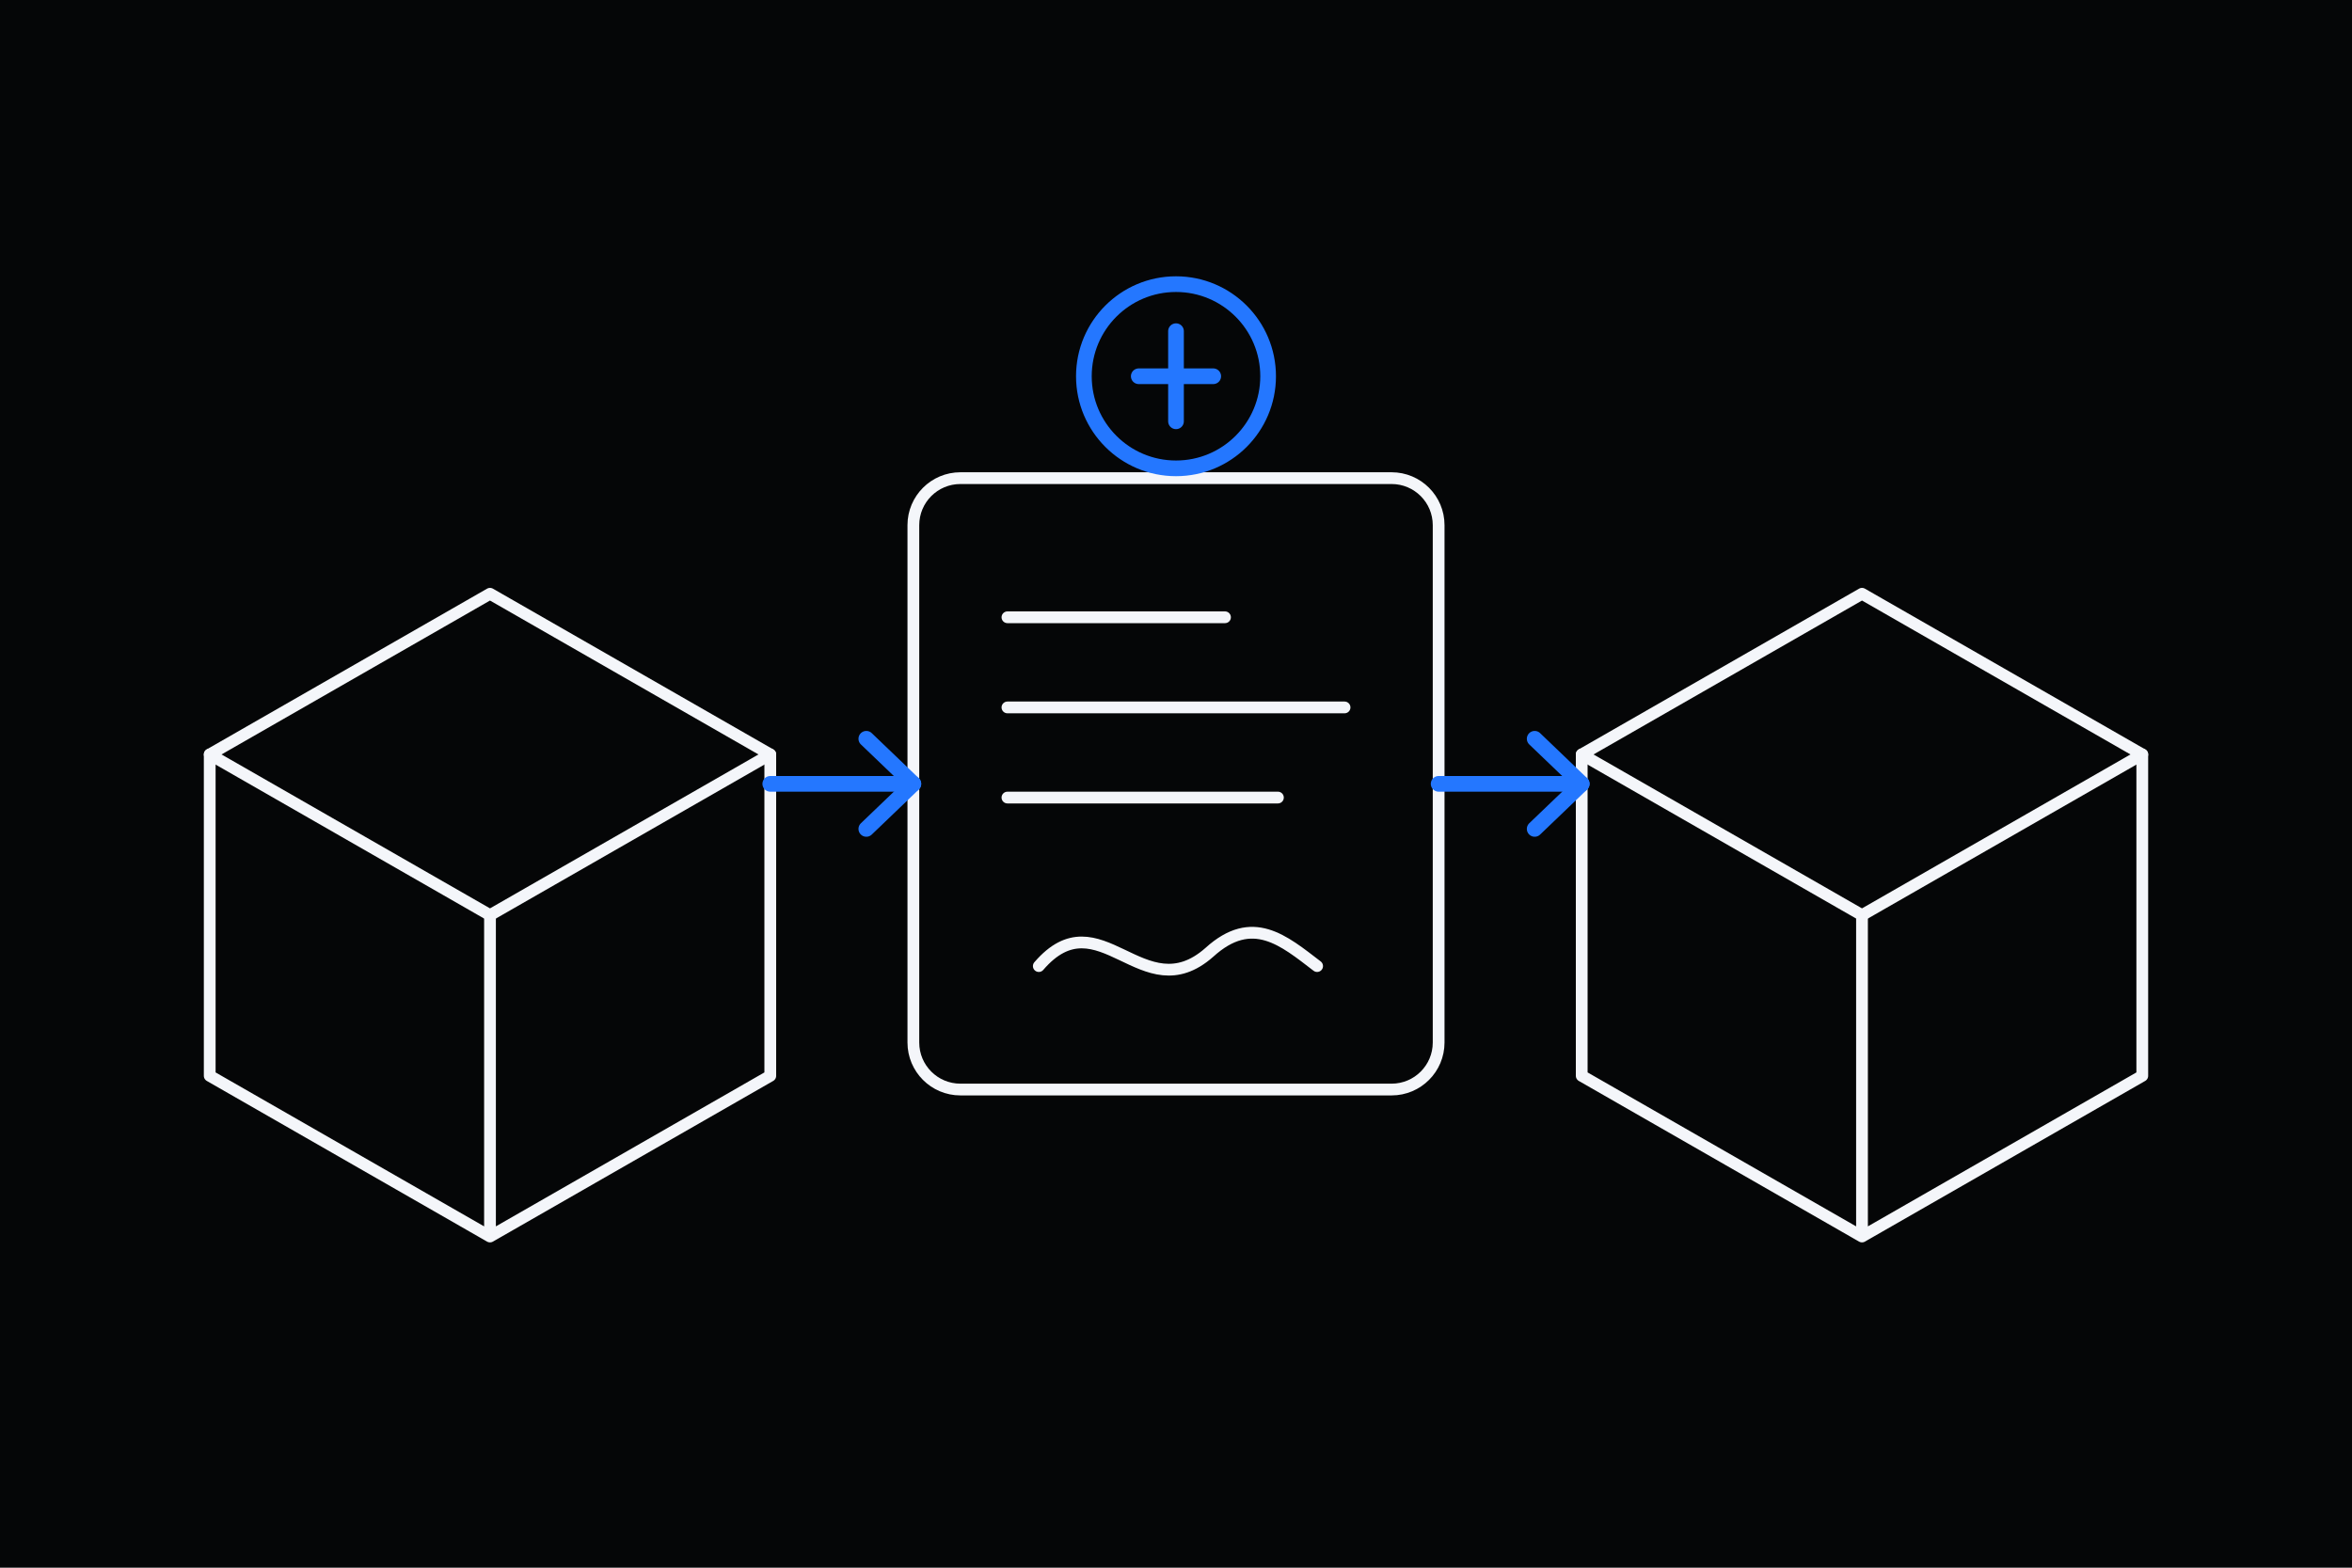
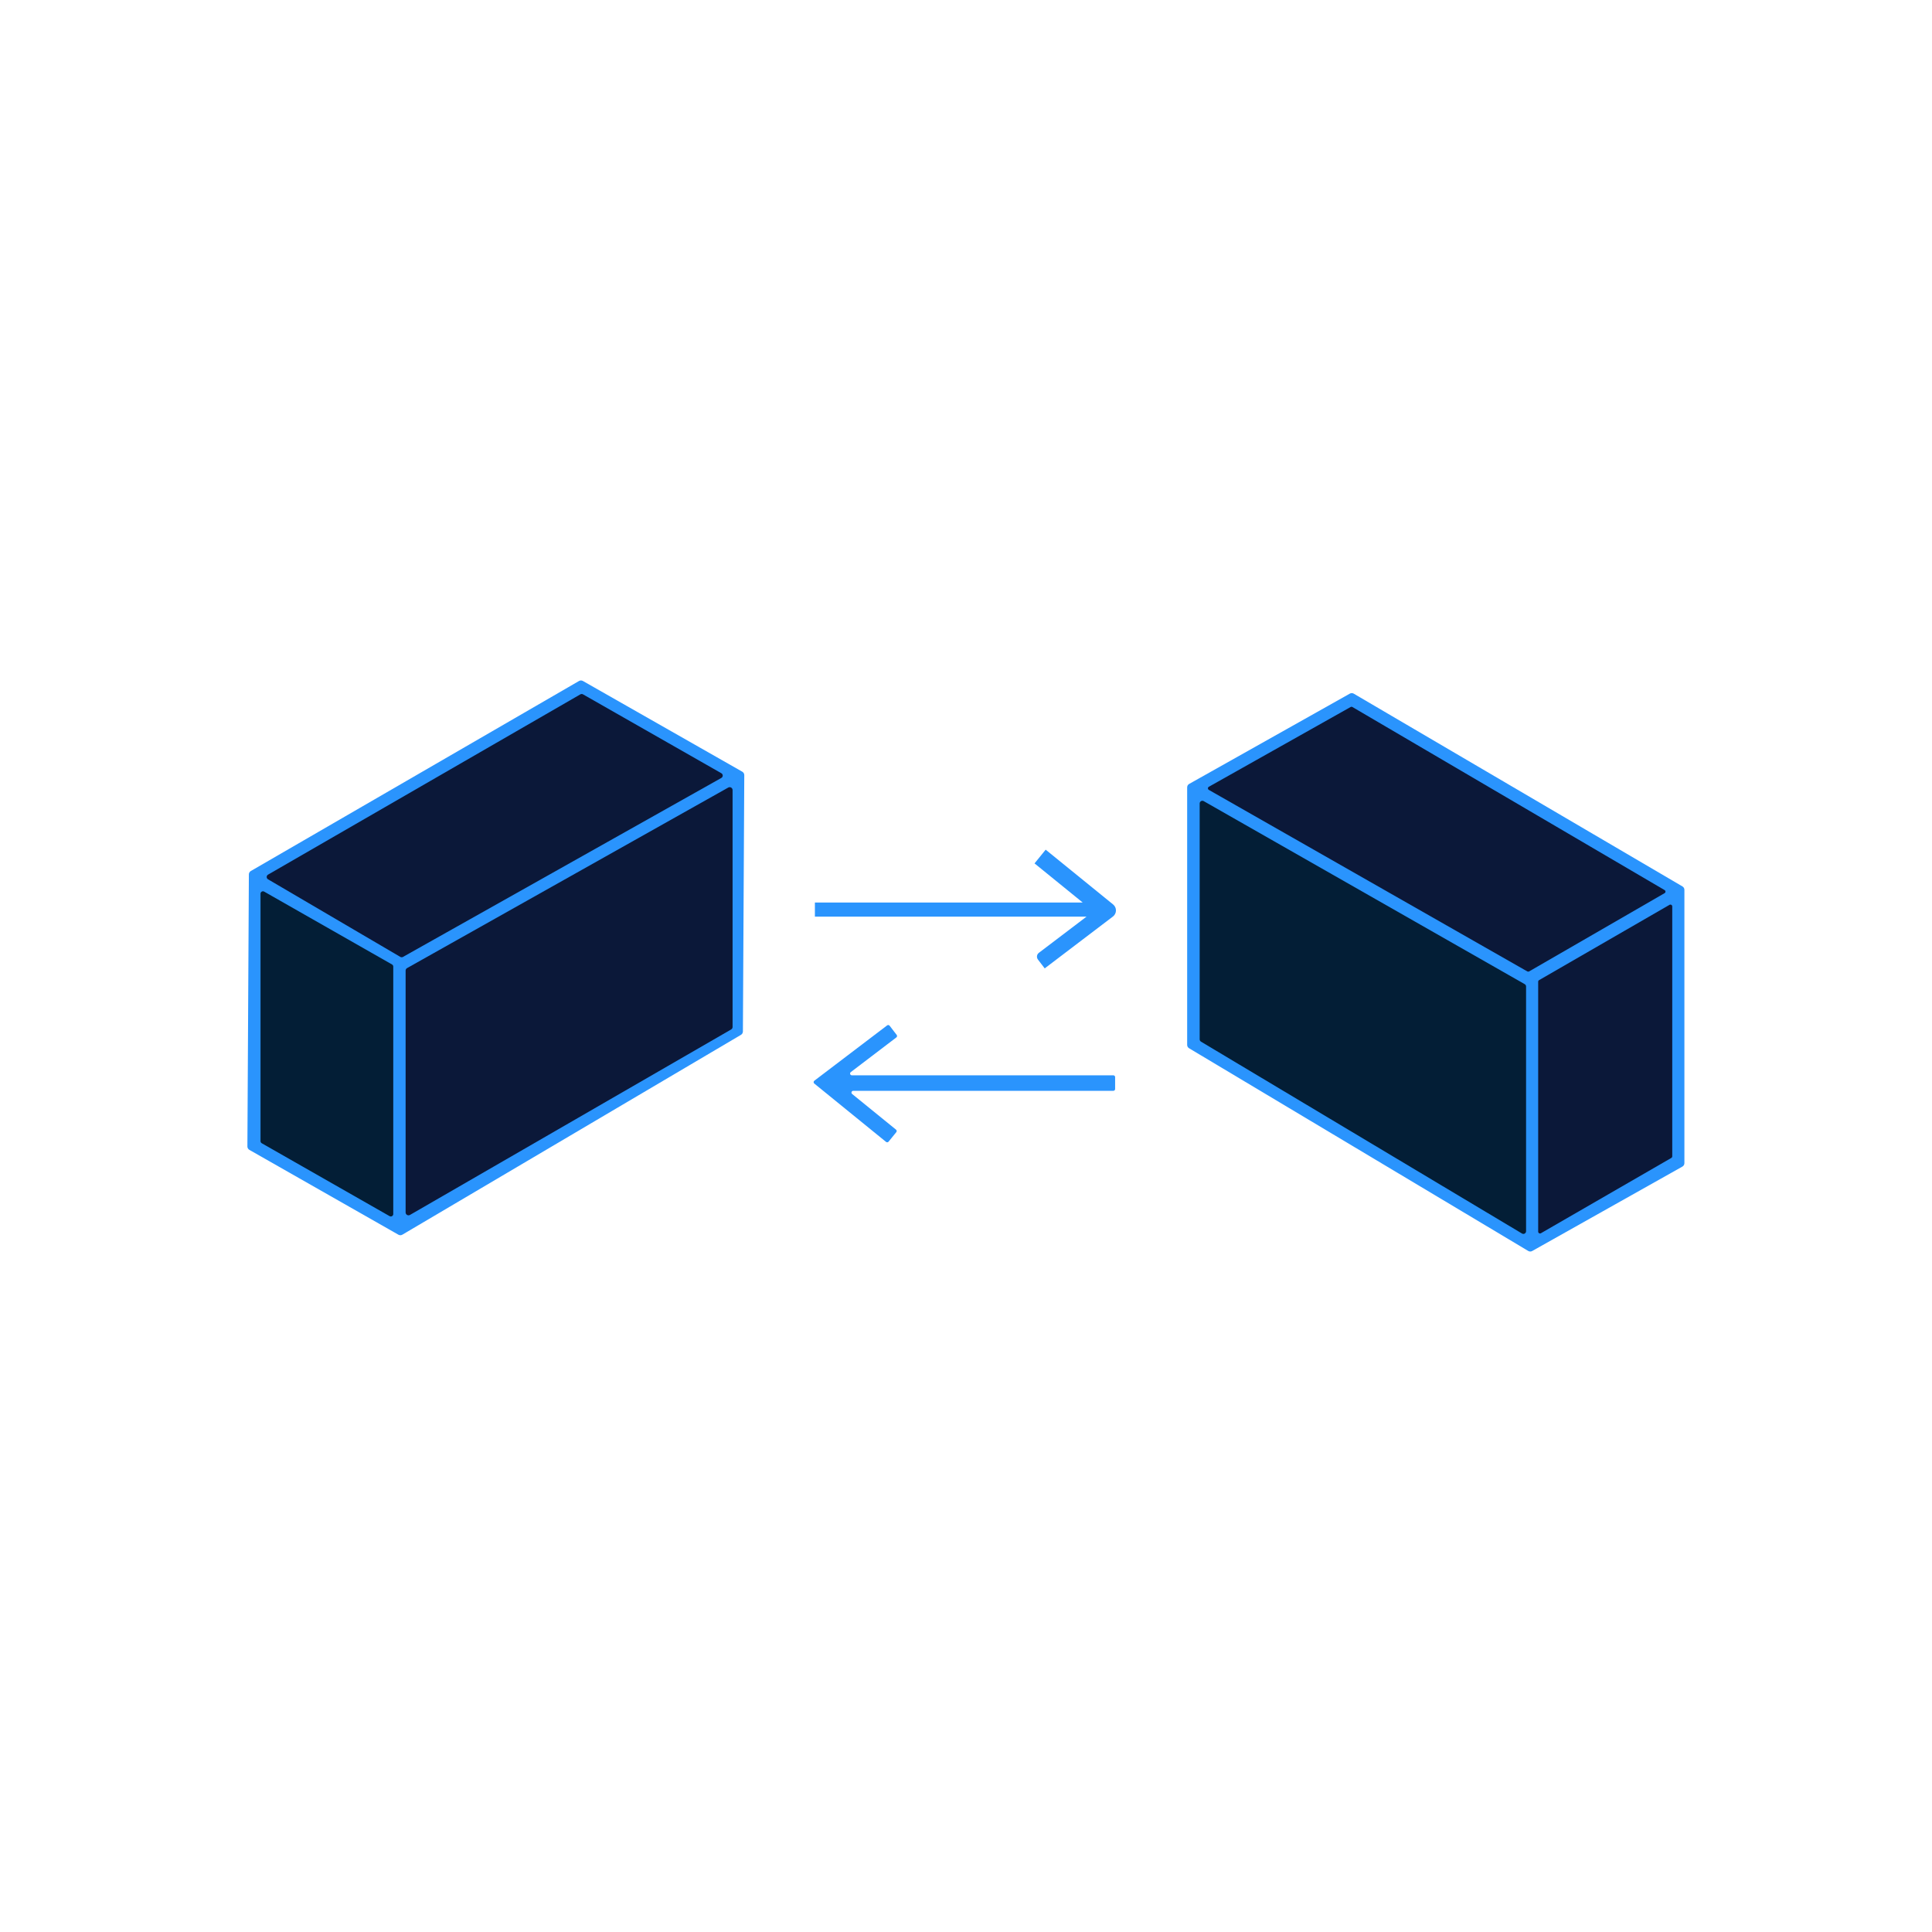
- <svg xmlns="http://www.w3.org/2000/svg" viewBox="0 0 1200 800" fill="none">
-   <rect width="1200" height="800" fill="#050607" />
-   <g stroke="#F4F6FA" stroke-width="6" stroke-linecap="round" stroke-linejoin="round">
-     <path d="m107 385 143-82 143 82-143 82-143-82Z" />
-     <path d="M107 385v164l143 82 143-82V385M250 467v164" />
-     <path d="m807 385 143-82 143 82-143 82-143-82Z" />
-     <path d="M807 385v164l143 82 143-82V385M950 467v164" />
-     <rect x="466" y="244" width="268" height="312" rx="24" />
-     <path d="M514 315h111M514 361h172M514 407h138" />
-     <path d="M530 493c31-36 53 23 87-7 22-20 38-6 55 7" />
+ <svg xmlns="http://www.w3.org/2000/svg" version="1.0" viewBox="1291.20 176.80 380.00 380.00">
+   <g fill="#0b1839">
+     <path d="   M 740.50 357.17   Q 740.36 357.66 739.52 357.68   L 740.30 353.31   Q 744.57 353.89 745.95 350.19   A 0.62 0.62 0.0 0 0 745.13 349.40   L 741.11 351.04   L 741.11 345.09   L 745.32 342.66   A 1.28 1.28 0.0 0 0 745.95 341.56   L 745.95 341.17   A 0.64 0.64 0.0 0 0 745.07 340.57   L 742.11 341.78   A 0.92 0.92 0.0 0 1 740.85 340.93   L 740.85 337.75   A 0.83 0.83 0.0 0 0 739.71 336.98   L 738.52 337.47   L 738.52 343.16   L 732.13 346.85   L 732.13 341.74   L 730.87 342.25   A 2.00 1.98 -11.3 0 0 729.63 344.09   L 729.63 348.24   Q 725.29 350.27 721.93 353.88   A 0.35 0.34 10.0 0 0 722.32 354.43   L 729.28 351.59   A 0.01 0.01 0.0 0 1 729.30 351.60   L 728.59 356.83   L 721.89 361.93   A 0.27 0.27 0.0 0 0 722.16 362.39   L 728.87 359.65   C 728.75 360.89 728.93 362.26 728.92 364.20   A 0.50 0.49 -28.3 0 0 729.83 364.47   C 731.02 362.63 730.62 360.56 731.01 359.20   L 735.98 355.42   A 0.50 0.50 0.0 0 1 736.77 355.92   Q 736.10 358.90 736.71 362.17   Q 735.34 364.21 732.82 364.86   Q 729.67 365.23 728.52 365.78   Q 709.82 374.73 691.82 384.29   L 691.82 356.78   L 764.42 313.44   L 764.42 340.65   C 758.88 343.59 751.67 347.68 746.10 352.31   Q 744.62 353.54 741.54 353.97   Q 740.63 355.38 740.50 357.17   Z" />
+     <path d="   M 1951.49 362.90   Q 1941.76 371.35 1929.42 376.18   L 1930.65 373.02   L 1904.15 387.91   L 1904.15 360.31   L 1972.00 321.14   C 1971.92 329.70 1972.15 338.47 1972.00 347.37   C 1970.62 348.07 1967.36 350.17 1961.66 353.81   Q 1958.32 355.95 1957.18 357.10   Q 1955.13 359.17 1952.97 360.82   A 0.39 0.38 -41.4 0 1 1952.46 360.79   L 1952.44 360.78   A 0.42 0.42 0.0 0 1 1952.43 360.23   L 1961.58 349.01   L 1949.10 344.76   L 1948.03 347.91   L 1956.67 350.85   Q 1952.27 355.23 1948.87 359.86   Q 1948.11 360.89 1948.02 361.65   A 1.17 1.07 78.8 0 0 1949.65 362.84   Q 1950.40 362.38 1951.49 362.90   Z" />
  </g>
-   <g stroke="#2477FF" stroke-width="8" stroke-linecap="round" stroke-linejoin="round">
-     <path d="M393 400h73M734 400h73" />
-     <path d="m442 377 24 23-24 23M783 377l24 23-24 23" />
-     <circle cx="600" cy="192" r="47" />
-     <path d="M600 169v46M581 192h38" />
+   <g fill="#2a94fd">
+     <path d="   M 740.50 357.17   Q 740.63 355.38 741.54 353.97   Q 744.62 353.54 746.10 352.31   C 751.67 347.68 758.88 343.59 764.42 340.65   L 764.42 313.44   L 691.82 356.78   L 691.82 384.29   Q 709.82 374.73 728.52 365.78   Q 729.67 365.23 732.82 364.86   L 703.14 381.27   L 730.78 396.31   L 762.33 379.39   L 736.40 368.76   A 0.03 0.03 0.0 0 1 736.40 368.70   Q 740.63 367.79 744.02 369.01   Q 756.08 373.36 766.64 378.85   L 766.64 412.06   A 1.08 1.07 76.3 0 1 766.07 413.01   L 690.30 453.66   C 664.56 439.71 638.49 422.31 612.33 406.42   C 612.41 395.10 612.27 384.02 612.33 373.10   L 638.49 357.99   L 612.37 342.68   L 612.37 310.78   L 690.39 268.93   L 766.67 310.45   L 766.67 342.25   L 740.50 357.17   Z" />
+     <path d="   M 1951.49 362.90   Q 1950.40 362.38 1949.65 362.84   A 1.17 1.07 78.8 0 1 1948.02 361.65   Q 1948.11 360.89 1948.87 359.86   Q 1952.27 355.23 1956.67 350.85   L 1948.03 347.91   L 1949.10 344.76   L 1961.58 349.01   L 1952.43 360.23   A 0.42 0.42 0.0 0 0 1952.44 360.78   L 1952.46 360.79   A 0.39 0.38 -41.4 0 0 1952.97 360.82   Q 1955.13 359.17 1957.18 357.10   Q 1958.32 355.95 1961.66 353.81   C 1967.36 350.17 1970.62 348.07 1972.00 347.37   C 1972.15 338.47 1971.92 329.70 1972.00 321.14   L 1904.15 360.31   L 1904.15 387.91   L 1930.65 373.02   L 1929.42 376.18   L 1912.23 386.04   Q 1914.26 386.19 1915.13 386.61   Q 1927.79 392.81 1939.21 399.74   L 1969.36 383.57   C 1967.08 382.51 1965.43 382.36 1963.03 381.20   Q 1956.96 378.29 1947.80 374.26   A 0.26 0.26 0.0 0 1 1947.94 373.76   L 1958.20 375.15   L 1962.72 376.93   C 1965.85 380.09 1970.11 381.28 1974.52 382.88   L 1974.52 415.34   L 1904.36 454.78   A 3.22 3.21 45.7 0 1 1901.12 454.73   L 1819.39 405.89   L 1819.39 372.36   L 1844.70 357.25   L 1819.40 342.13   L 1819.40 309.53   L 1888.89 268.91   L 1974.59 317.77   L 1974.59 371.99   Q 1968.25 373.63 1966.03 374.08   Q 1965.67 374.16 1965.38 373.84   A 0.65 0.60 53.7 0 1 1965.49 372.87   Q 1968.54 371.11 1971.77 370.81   L 1971.77 350.04   Q 1961.09 355.78 1951.49 362.90   Z" />
+     <path d="   M 1121.78 368.45   L 1139.97 357.94   A 0.40 0.40 0.0 0 1 1140.37 357.94   L 1180.62 380.89   A 0.40 0.40 0.0 0 1 1180.82 381.24   L 1180.82 422.19   A 0.40 0.40 0.0 0 1 1180.62 422.54   L 1140.42 445.74   A 0.40 0.40 0.0 0 1 1140.02 445.74   L 1099.60 422.70   A 0.40 0.40 0.0 0 1 1099.40 422.35   L 1099.40 404.69   A 0.40 0.40 0.0 0 0 1099.00 404.29   L 1047.10 404.29   A 0.40 0.40 0.0 0 0 1046.70 404.69   L 1046.70 421.92   A 0.40 0.40 0.0 0 1 1046.50 422.27   L 1006.15 445.57   A 0.40 0.40 0.0 0 1 1005.75 445.57   L 965.36 422.55   A 0.40 0.40 0.0 0 1 965.16 422.20   L 965.16 381.16   A 0.40 0.40 0.0 0 1 965.36 380.82   L 1005.75 358.10   A 0.40 0.40 0.0 0 1 1006.15 358.10   L 1025.16 368.94   A 0.40 0.40 0.0 0 0 1025.66 368.85   L 1044.47 345.69   A 0.40 0.40 0.0 0 0 1044.36 345.09   L 1034.29 339.36   A 0.40 0.40 0.0 0 1 1034.09 339.01   L 1034.09 297.84   A 0.40 0.40 0.0 0 1 1034.29 297.50   L 1074.50 274.89   A 0.40 0.40 0.0 0 1 1074.90 274.89   L 1115.23 297.88   A 0.40 0.40 0.0 0 1 1115.43 298.23   L 1115.43 338.97   A 0.40 0.40 0.0 0 1 1115.23 339.32   L 1104.47 345.52   A 0.40 0.40 0.0 0 0 1104.35 346.11   L 1121.26 368.35   A 0.40 0.40 0.0 0 0 1121.78 368.45   Z" />
+     <path d="   M 322.55 352.25   L 297.68 366.60   A 0.35 0.35 0.0 0 1 297.34 366.61   L 271.56 352.58   A 0.35 0.35 0.0 0 0 271.16 352.63   L 252.76 369.73   A 0.35 0.35 0.0 0 0 252.82 370.29   L 268.46 379.20   A 0.35 0.35 0.0 0 1 268.64 379.50   L 268.64 420.31   A 0.35 0.35 0.0 0 1 268.46 420.61   L 228.24 443.83   A 0.35 0.35 0.0 0 1 227.90 443.83   L 187.76 420.96   A 0.35 0.35 0.0 0 1 187.58 420.66   L 187.58 379.59   A 0.35 0.35 0.0 0 1 187.75 379.29   L 227.76 356.19   A 0.35 0.35 0.0 0 1 228.10 356.19   L 249.68 368.48   A 0.35 0.35 0.0 0 0 250.09 368.44   L 268.53 351.31   A 0.35 0.35 0.0 0 0 268.47 350.75   L 256.55 343.96   A 0.35 0.35 0.0 0 1 256.37 343.66   L 256.37 301.64   A 0.35 0.35 0.0 0 1 256.55 301.34   L 297.24 278.46   A 0.35 0.35 0.0 0 1 297.58 278.46   L 337.96 301.48   A 0.35 0.35 0.0 0 1 338.14 301.78   L 338.14 343.33   A 0.35 0.35 0.0 0 1 337.96 343.63   L 325.89 350.60   A 0.35 0.35 0.0 0 0 325.81 351.15   L 343.17 368.51   A 0.35 0.35 0.0 0 0 343.59 368.57   L 365.68 356.15   A 0.35 0.35 0.0 0 1 366.02 356.15   L 406.25 379.08   A 0.35 0.35 0.0 0 1 406.43 379.38   L 406.43 420.43   A 0.35 0.35 0.0 0 1 406.26 420.73   L 366.04 443.95   A 0.35 0.35 0.0 0 1 365.70 443.95   L 325.27 420.90   A 0.35 0.35 0.0 0 1 325.09 420.60   L 325.09 379.66   A 0.35 0.35 0.0 0 1 325.26 379.36   L 340.38 370.33   A 0.35 0.35 0.0 0 0 340.45 369.78   L 322.97 352.31   A 0.35 0.35 0.0 0 0 322.55 352.25   Z" />
+     <path d="   M 1436.94 380.34   L 1370.33 419.65   A 0.77 0.77 0.0 0 1 1369.56 419.65   L 1340.24 402.96   A 0.77 0.77 0.0 0 1 1339.86 402.29   L 1340.15 348.78   A 0.77 0.77 0.0 0 1 1340.53 348.12   L 1405.09 310.74   A 0.77 0.77 0.0 0 1 1405.85 310.74   L 1437.21 328.59   A 0.77 0.77 0.0 0 1 1437.59 329.26   L 1437.32 379.68   A 0.77 0.77 0.0 0 1 1436.94 380.34   Z" />
+     <path d="   M 1525.09 330.99   L 1556.69 313.23   A 0.77 0.77 0.0 0 1 1557.46 313.23   L 1622.12 351.15   A 0.77 0.77 0.0 0 1 1622.50 351.81   L 1622.50 405.58   A 0.77 0.77 0.0 0 1 1622.11 406.25   L 1592.56 422.86   A 0.77 0.77 0.0 0 1 1591.79 422.85   L 1525.08 382.98   A 0.77 0.77 0.0 0 1 1524.70 382.32   L 1524.70 331.66   A 0.77 0.77 0.0 0 1 1525.09 330.99   Z" />
+     <path d="   M 739.52 357.68   Q 738.51 360.59 736.71 362.17   Q 736.10 358.90 736.77 355.92   A 0.50 0.50 0.0 0 0 735.98 355.42   L 731.01 359.20   C 730.62 360.56 731.02 362.63 729.83 364.47   A 0.50 0.49 -28.3 0 1 728.92 364.20   C 728.93 362.26 728.75 360.89 728.87 359.65   L 722.16 362.39   A 0.27 0.27 0.0 0 1 721.89 361.93   L 728.59 356.83   L 729.30 351.60   A 0.01 0.01 0.0 0 0 729.28 351.59   L 722.32 354.43   A 0.35 0.34 10.0 0 1 721.93 353.88   Q 725.29 350.27 729.63 348.24   L 729.63 344.09   A 2.00 1.98 -11.3 0 1 730.87 342.25   L 732.13 341.74   L 732.13 346.85   L 738.52 343.16   L 738.52 337.47   L 739.71 336.98   A 0.83 0.83 0.0 0 1 740.85 337.75   L 740.85 340.93   A 0.92 0.92 0.0 0 0 742.11 341.78   L 745.07 340.57   A 0.64 0.64 0.0 0 1 745.95 341.17   L 745.95 341.56   A 1.28 1.28 0.0 0 1 745.32 342.66   L 741.11 345.09   L 741.11 351.04   L 745.13 349.40   A 0.62 0.62 0.0 0 1 745.95 350.19   Q 744.57 353.89 740.30 353.31   L 739.52 357.68   Z" />
+     <path d="   M 1504.11 354.28   L 1494.68 346.62   L 1496.87 343.92   L 1510.14 354.70   A 1.51 1.51 0.0 0 1 1510.10 357.07   L 1496.68 367.27   L 1495.35 365.53   A 0.94 0.94 0.0 0 1 1495.53 364.21   L 1504.91 357.09   L 1451.48 357.09   L 1451.48 354.32   L 1504.10 354.32   A 0.02 0.02 0.0 0 0 1504.11 354.28   Z" />
+     <path d="   M 753.40 355.58   L 750.56 360.56   A 0.46 0.46 0.0 0 1 749.71 360.27   L 750.17 356.83   A 1.46 1.45 3.8 0 1 751.62 355.57   L 753.39 355.57   A 0.01 0.01 0.0 0 1 753.40 355.58   Z" />
+     <path d="   M 752.63 359.22   C 752.86 359.32 752.99 358.88 753.87 358.76   C 754.24 359.25 754.39 359.47 754.67 359.56   A 2.80 2.74 -28.2 0 0 755.67 359.85   Q 758.77 360.14 759.98 361.08   Q 754.19 367.61 744.74 367.81   L 754.07 360.71   A 0.52 0.52 0.0 0 0 753.76 359.78   L 752.77 359.78   A 0.30 0.30 0.0 0 1 752.63 359.22   Z" />
+     <path d="   M 1962.33 368.93   C 1963.30 366.94 1963.72 365.83 1964.30 364.89   Q 1965.73 363.85 1969.13 363.63   L 1969.13 367.47   C 1967.29 367.21 1965.54 367.41 1963.07 369.50   A 0.48 0.48 0.0 0 1 1962.33 368.93   Z" />
+     <path d="   M 1466.18 378.55   L 1467.57 380.36   A 0.35 0.35 0.0 0 1 1467.50 380.85   L 1458.54 387.67   A 0.35 0.35 0.0 0 0 1458.75 388.30   L 1510.18 388.30   A 0.35 0.35 0.0 0 1 1510.53 388.65   L 1510.53 391.00   A 0.35 0.35 0.0 0 1 1510.18 391.35   L 1459.02 391.35   A 0.35 0.35 0.0 0 0 1458.80 391.97   L 1467.44 398.99   A 0.35 0.35 0.0 0 1 1467.49 399.48   L 1465.97 401.35   A 0.35 0.35 0.0 0 1 1465.48 401.40   L 1451.36 389.92   A 0.35 0.35 0.0 0 1 1451.36 389.37   L 1465.69 378.48   A 0.35 0.35 0.0 0 1 1466.18 378.55   Z" />
  </g>
+   <path fill="#030304" d="   M 1099.42 381.33   L 1099.42 401.27   A 0.34 0.34 0.0 0 1 1099.08 401.61   L 1047.09 401.61   A 0.34 0.34 0.0 0 1 1046.75 401.27   L 1046.75 381.37   A 0.34 0.34 0.0 0 0 1046.58 381.07   L 1028.35 370.68   A 0.34 0.34 0.0 0 1 1028.25 370.17   L 1047.12 346.94   A 0.34 0.34 0.0 0 1 1047.55 346.86   L 1074.41 362.17   A 0.34 0.34 0.0 0 0 1074.75 362.18   L 1101.22 347.30   A 0.34 0.34 0.0 0 1 1101.66 347.39   L 1118.72 369.83   A 0.34 0.34 0.0 0 1 1118.62 370.33   L 1099.59 381.03   A 0.34 0.34 0.0 0 0 1099.42 381.33   Z" />
+   <g fill="#0b1839">
+     <path d="   M 762.68 311.62   L 690.96 354.44   A 0.31 0.31 0.0 0 1 690.64 354.44   L 616.18 312.00   A 0.31 0.31 0.0 0 1 616.18 311.46   L 690.15 271.78   A 0.31 0.31 0.0 0 1 690.45 271.78   L 762.67 311.08   A 0.31 0.31 0.0 0 1 762.68 311.62   Z" />
+     <path d="   M 1822.94 310.03   L 1888.95 271.91   A 0.32 0.32 0.0 0 1 1889.27 271.91   L 1970.80 318.38   A 0.32 0.32 0.0 0 1 1970.80 318.94   L 1902.86 358.16   A 0.32 0.32 0.0 0 1 1902.54 358.15   L 1822.94 310.58   A 0.32 0.32 0.0 0 1 1822.94 310.03   Z" />
+     <path d="   M 1037.77 298.10   L 1074.51 277.45   A 0.32 0.32 0.0 0 1 1074.83 277.45   L 1111.36 298.27   A 0.32 0.32 0.0 0 1 1111.36 298.83   L 1074.62 319.48   A 0.32 0.32 0.0 0 1 1074.30 319.48   L 1037.77 298.66   A 0.32 0.32 0.0 0 1 1037.77 298.10   Z" />
+     <path d="   M 297.54 281.14   L 334.32 302.10   A 0.32 0.32 0.0 0 1 334.32 302.66   L 297.17 323.55   A 0.32 0.32 0.0 0 1 296.85 323.55   L 260.06 302.58   A 0.32 0.32 0.0 0 1 260.06 302.02   L 297.22 281.14   A 0.32 0.32 0.0 0 1 297.54 281.14   Z" />
+     <path d="   M 1113.23 301.24   L 1113.23 337.64   A 0.48 0.48 0.0 0 1 1112.99 338.06   L 1076.47 358.59   A 0.48 0.48 0.0 0 1 1075.75 358.17   L 1075.75 321.77   A 0.48 0.48 0.0 0 1 1075.99 321.35   L 1112.51 300.82   A 0.48 0.48 0.0 0 1 1113.23 301.24   Z" />
+     <path d="   M 298.31 362.71   L 298.31 326.08   A 0.61 0.61 0.0 0 1 298.61 325.55   L 334.96 304.56   A 0.61 0.61 0.0 0 1 335.88 305.09   L 335.88 341.72   A 0.61 0.61 0.0 0 1 335.58 342.25   L 299.23 363.24   A 0.61 0.61 0.0 0 1 298.31 362.71   Z" />
+     <path d="   M 1369.94 365.01   L 1343.92 349.75   A 0.53 0.53 0.0 0 1 1343.92 348.83   L 1405.35 313.37   A 0.53 0.53 0.0 0 1 1405.87 313.37   L 1433.09 328.89   A 0.53 0.53 0.0 0 1 1433.08 329.81   L 1370.47 365.01   A 0.53 0.53 0.0 0 1 1369.94 365.01   Z" />
+     <path d="   M 1618.61 352.47   L 1591.95 367.87   A 0.35 0.35 0.0 0 1 1591.61 367.87   L 1528.96 332.16   A 0.35 0.35 0.0 0 1 1528.96 331.55   L 1556.85 315.86   A 0.35 0.35 0.0 0 1 1557.20 315.86   L 1618.61 351.87   A 0.35 0.35 0.0 0 1 1618.61 352.47   Z" />
+     <path d="   M 1435.29 332.19   L 1435.29 378.79   A 0.57 0.57 0.0 0 1 1435.01 379.28   L 1371.84 415.76   A 0.57 0.57 0.0 0 1 1370.98 415.26   L 1370.98 367.70   A 0.57 0.57 0.0 0 1 1371.27 367.21   L 1434.44 331.70   A 0.57 0.57 0.0 0 1 1435.29 332.19   Z" />
+     <path d="   M 731.37 356.25   L 732.20 350.09   L 738.59 346.27   L 738.59 350.53   A 2.47 2.47 0.0 0 1 737.39 352.65   L 731.37 356.25   Z" />
+     <path d="   M 1619.93 404.55   L 1594.28 419.36   A 0.36 0.36 0.0 0 1 1593.74 419.05   L 1593.74 369.89   A 0.36 0.36 0.0 0 1 1593.92 369.58   L 1619.57 354.77   A 0.36 0.36 0.0 0 1 1620.11 355.08   L 1620.11 404.24   A 0.36 0.36 0.0 0 1 1619.93 404.55   Z" />
+     <path d="   M 227.80 401.03   L 191.28 380.21   A 0.32 0.32 0.0 0 1 191.28 379.65   L 228.06 358.98   A 0.32 0.32 0.0 0 1 228.38 358.98   L 264.90 379.79   A 0.32 0.32 0.0 0 1 264.90 380.35   L 228.12 401.03   A 0.32 0.32 0.0 0 1 227.80 401.03   Z" />
+     <path d="   M 365.36 401.12   L 328.67 380.20   A 0.30 0.30 0.0 0 1 328.67 379.68   L 365.72 358.85   A 0.30 0.30 0.0 0 1 366.02 358.85   L 402.70 379.77   A 0.30 0.30 0.0 0 1 402.70 380.29   L 365.66 401.12   A 0.30 0.30 0.0 0 1 365.36 401.12   Z" />
+     <path d="   M 1823.58 372.92   L 1846.97 358.95   A 0.31 0.31 0.0 0 1 1847.29 358.95   L 1857.69 365.05   A 0.31 0.31 0.0 0 1 1857.84 365.32   L 1857.84 393.00   A 0.31 0.31 0.0 0 1 1857.37 393.27   L 1823.58 373.45   A 0.31 0.31 0.0 0 1 1823.58 372.92   Z" />
+     <path d="   M 730.66 396.67   C 718.09 404.11 704.78 410.86 691.76 418.51   A 2.44 2.43 -45.1 0 1 689.32 418.52   C 664.03 403.99 640.90 388.93 616.11 373.74   C 624.42 368.80 633.08 364.47 641.23 359.62   Q 666.18 374.99 689.56 387.74   L 689.56 407.95   L 690.59 407.95   A 1.01 1.01 0.0 0 0 691.60 406.94   L 691.60 387.54   C 694.49 385.87 697.52 384.25 700.87 382.33   C 702.31 383.27 705.13 384.57 709.82 386.71   C 716.31 389.68 723.89 394.49 730.66 396.67   Z" />
+     <path d="   M 1177.15 382.26   L 1140.13 403.08   A 0.34 0.34 0.0 0 1 1139.79 403.07   L 1103.17 382.20   A 0.34 0.34 0.0 0 1 1103.17 381.61   L 1140.19 360.79   A 0.34 0.34 0.0 0 1 1140.53 360.80   L 1177.15 381.67   A 0.34 0.34 0.0 0 1 1177.15 382.26   Z" />
+     <path d="   M 1042.61 382.25   L 1005.96 402.86   A 0.43 0.43 0.0 0 1 1005.54 402.86   L 969.05 382.06   A 0.43 0.43 0.0 0 1 969.05 381.31   L 1005.70 360.71   A 0.43 0.43 0.0 0 1 1006.12 360.71   L 1042.61 381.50   A 0.43 0.43 0.0 0 1 1042.61 382.25   Z" />
+     <path d="   M 1938.57 400.60   L 1903.03 421.12   L 1858.73 394.64   L 1858.73 365.94   L 1900.82 390.62   A 2.63 2.62 -74.9 0 1 1902.12 392.89   L 1902.12 403.88   A 0.70 0.69 0.0 0 0 1902.82 404.57   L 1902.84 404.57   A 0.70 0.69 -0.0 0 0 1903.54 403.88   L 1903.54 391.33   L 1911.15 386.94   L 1938.57 400.60   Z" />
+     <path d="   M 691.78 448.65   L 691.78 421.08   A 0.93 0.93 0.0 0 1 692.27 420.26   L 763.09 382.26   A 0.93 0.93 0.0 0 1 764.46 383.08   L 764.46 410.65   A 0.93 0.93 0.0 0 1 763.97 411.47   L 693.15 449.47   A 0.93 0.93 0.0 0 1 691.78 448.65   Z" />
+     <path d="   M 366.84 439.99   L 366.84 403.68   A 0.51 0.51 0.0 0 1 367.09 403.24   L 403.56 382.18   A 0.51 0.51 0.0 0 1 404.33 382.62   L 404.33 418.94   A 0.51 0.51 0.0 0 1 404.07 419.38   L 367.60 440.43   A 0.51 0.51 0.0 0 1 366.84 439.99   Z" />
+     <path d="   M 266.54 382.60   L 266.54 418.93   A 0.49 0.49 0.0 0 1 266.30 419.35   L 229.75 440.46   A 0.49 0.49 0.0 0 1 229.01 440.03   L 229.01 403.70   A 0.49 0.49 0.0 0 1 229.25 403.28   L 265.80 382.17   A 0.49 0.49 0.0 0 1 266.54 382.60   Z" />
+     <path d="   M 1006.98 441.59   L 1006.98 405.58   A 0.55 0.55 0.0 0 1 1007.26 405.10   L 1043.73 384.05   A 0.55 0.55 0.0 0 1 1044.55 384.52   L 1044.55 420.53   A 0.55 0.55 0.0 0 1 1044.27 421.01   L 1007.80 442.06   A 0.55 0.55 0.0 0 1 1006.98 441.59   Z" />
+     <path d="   M 1178.76 384.66   L 1178.76 420.71   A 0.60 0.60 0.0 0 1 1178.46 421.23   L 1142.18 442.18   A 0.60 0.60 0.0 0 1 1141.28 441.66   L 1141.28 405.60   A 0.60 0.60 0.0 0 1 1141.58 405.08   L 1177.86 384.14   A 0.60 0.60 0.0 0 1 1178.76 384.66   Z" />
+     <path d="   M 1971.98 386.02   L 1971.98 413.54   A 0.70 0.70 0.0 0 1 1971.62 414.15   L 1905.23 451.47   A 0.70 0.70 0.0 0 1 1904.19 450.86   L 1904.19 423.35   A 0.70 0.70 0.0 0 1 1904.55 422.74   L 1970.94 385.41   A 0.70 0.70 0.0 0 1 1971.98 386.02   Z" />
+   </g>
+   <g fill="#2a94fd">
+     <rect x="-1.41" y="-12.94" transform="translate(1939.12,359.01) rotate(18.3)" width="2.82" height="25.88" rx="0.68" />
+     <path d="   M 1929.55 368.99   L 1929.33 371.95   A 0.31 0.31 0.0 0 1 1929.00 372.24   L 1916.22 371.30   A 0.31 0.31 0.0 0 1 1916.00 370.80   L 1926.34 358.07   A 0.31 0.31 0.0 0 1 1926.78 358.02   L 1928.30 359.25   A 0.31 0.31 0.0 0 1 1928.34 359.69   L 1921.47 368.15   A 0.31 0.31 0.0 0 0 1921.71 368.66   L 1929.24 368.66   A 0.31 0.31 0.0 0 1 1929.55 368.99   Z" />
+   </g>
+   <g fill="#031e36">
+     <path d="   M 1036.44 337.50   L 1036.44 301.52   A 0.59 0.59 0.0 0 1 1037.32 301.00   L 1073.33 321.53   A 0.59 0.59 0.0 0 1 1073.63 322.04   L 1073.63 358.02   A 0.59 0.59 0.0 0 1 1072.75 358.54   L 1036.74 338.01   A 0.59 0.59 0.0 0 1 1036.44 337.50   Z" />
+     <path d="   M 258.52 341.85   L 258.52 305.47   A 0.64 0.64 0.0 0 1 259.48 304.92   L 295.55 325.48   A 0.64 0.64 0.0 0 1 295.87 326.03   L 295.87 362.41   A 0.64 0.64 0.0 0 1 294.91 362.96   L 258.84 342.40   A 0.64 0.64 0.0 0 1 258.52 341.85   Z" />
+     <path d="   M 1901.58 360.94   L 1901.58 386.89   A 0.87 0.87 0.0 0 1 1900.26 387.63   L 1822.14 340.94   A 0.87 0.87 0.0 0 1 1821.72 340.20   L 1821.72 314.25   A 0.87 0.87 0.0 0 1 1823.04 313.51   L 1901.16 360.20   A 0.87 0.87 0.0 0 1 1901.58 360.94   Z" />
+     <path d="   M 689.38 357.53   L 689.38 384.07   A 0.69 0.69 0.0 0 1 688.34 384.66   L 614.97 341.64   A 0.69 0.69 0.0 0 1 614.63 341.04   L 614.63 314.51   A 0.69 0.69 0.0 0 1 615.67 313.92   L 689.04 356.93   A 0.69 0.69 0.0 0 1 689.38 357.53   Z" />
+     <path d="   M 1527.16 381.23   L 1527.16 334.83   A 0.53 0.53 0.0 0 1 1527.95 334.37   L 1591.09 370.37   A 0.53 0.53 0.0 0 1 1591.36 370.83   L 1591.36 418.97   A 0.53 0.53 0.0 0 1 1590.56 419.42   L 1527.42 381.68   A 0.53 0.53 0.0 0 1 1527.16 381.23   Z" />
+     <path d="   M 1343.16 352.17   L 1368.31 366.50   A 0.48 0.48 0.0 0 1 1368.55 366.92   L 1368.55 415.58   A 0.48 0.48 0.0 0 1 1367.83 416.00   L 1342.68 401.66   A 0.48 0.48 0.0 0 1 1342.44 401.24   L 1342.44 352.59   A 0.48 0.48 0.0 0 1 1343.16 352.17   Z" />
+     <path d="   M 1901.61 423.58   L 1901.61 450.76   A 0.84 0.84 0.0 0 1 1900.34 451.48   L 1822.19 404.77   A 0.84 0.84 0.0 0 1 1821.78 404.05   L 1821.78 376.87   A 0.84 0.84 0.0 0 1 1823.05 376.15   L 1901.20 422.86   A 0.84 0.84 0.0 0 1 1901.61 423.58   Z" />
+     <path d="   M 614.64 375.80   L 689.35 421.84   L 689.35 450.39   Q 679.19 445.07 667.58 437.91   Q 627.85 413.38 614.64 405.05   L 614.64 375.80   Z" />
+     <path d="   M 226.69 403.42   L 226.69 439.71   A 0.46 0.46 0.0 0 1 226.00 440.11   L 190.14 419.66   A 0.46 0.46 0.0 0 1 189.91 419.26   L 189.91 382.98   A 0.46 0.46 0.0 0 1 190.60 382.58   L 226.46 403.02   A 0.46 0.46 0.0 0 1 226.69 403.42   Z" />
+     <path d="   M 364.56 403.72   L 364.56 439.70   A 0.58 0.58 0.0 0 1 363.69 440.21   L 327.68 419.68   A 0.58 0.58 0.0 0 1 327.39 419.17   L 327.39 383.19   A 0.58 0.58 0.0 0 1 328.26 382.68   L 364.27 403.21   A 0.58 0.58 0.0 0 1 364.56 403.72   Z" />
+     <path d="   M 967.36 420.46   L 967.36 384.38   A 0.56 0.56 0.0 0 1 968.20 383.89   L 1004.43 405.14   A 0.56 0.56 0.0 0 1 1004.71 405.62   L 1004.71 441.70   A 0.56 0.56 0.0 0 1 1003.87 442.19   L 967.64 420.94   A 0.56 0.56 0.0 0 1 967.36 420.46   Z" />
+     <path d="   M 1138.93 405.62   L 1138.93 441.69   A 0.48 0.48 0.0 0 1 1138.21 442.11   L 1101.88 421.40   A 0.48 0.48 0.0 0 1 1101.64 420.98   L 1101.64 384.92   A 0.48 0.48 0.0 0 1 1102.36 384.50   L 1138.69 405.20   A 0.48 0.48 0.0 0 1 1138.93 405.62   Z" />
+   </g>
+   <path fill="#2a94fd" d="   M 707.09 397.25   A 0.18 0.18 0.0 0 1 706.85 397.32   L 706.75 397.26   A 14.03 0.66 30.1 0 1 694.95 389.66   L 695.11 389.38   A 14.03 0.66 30.1 0 1 707.57 395.85   L 707.67 395.90   A 0.18 0.18 0.0 0 1 707.74 396.15   L 707.09 397.25   Z" />
</svg>
